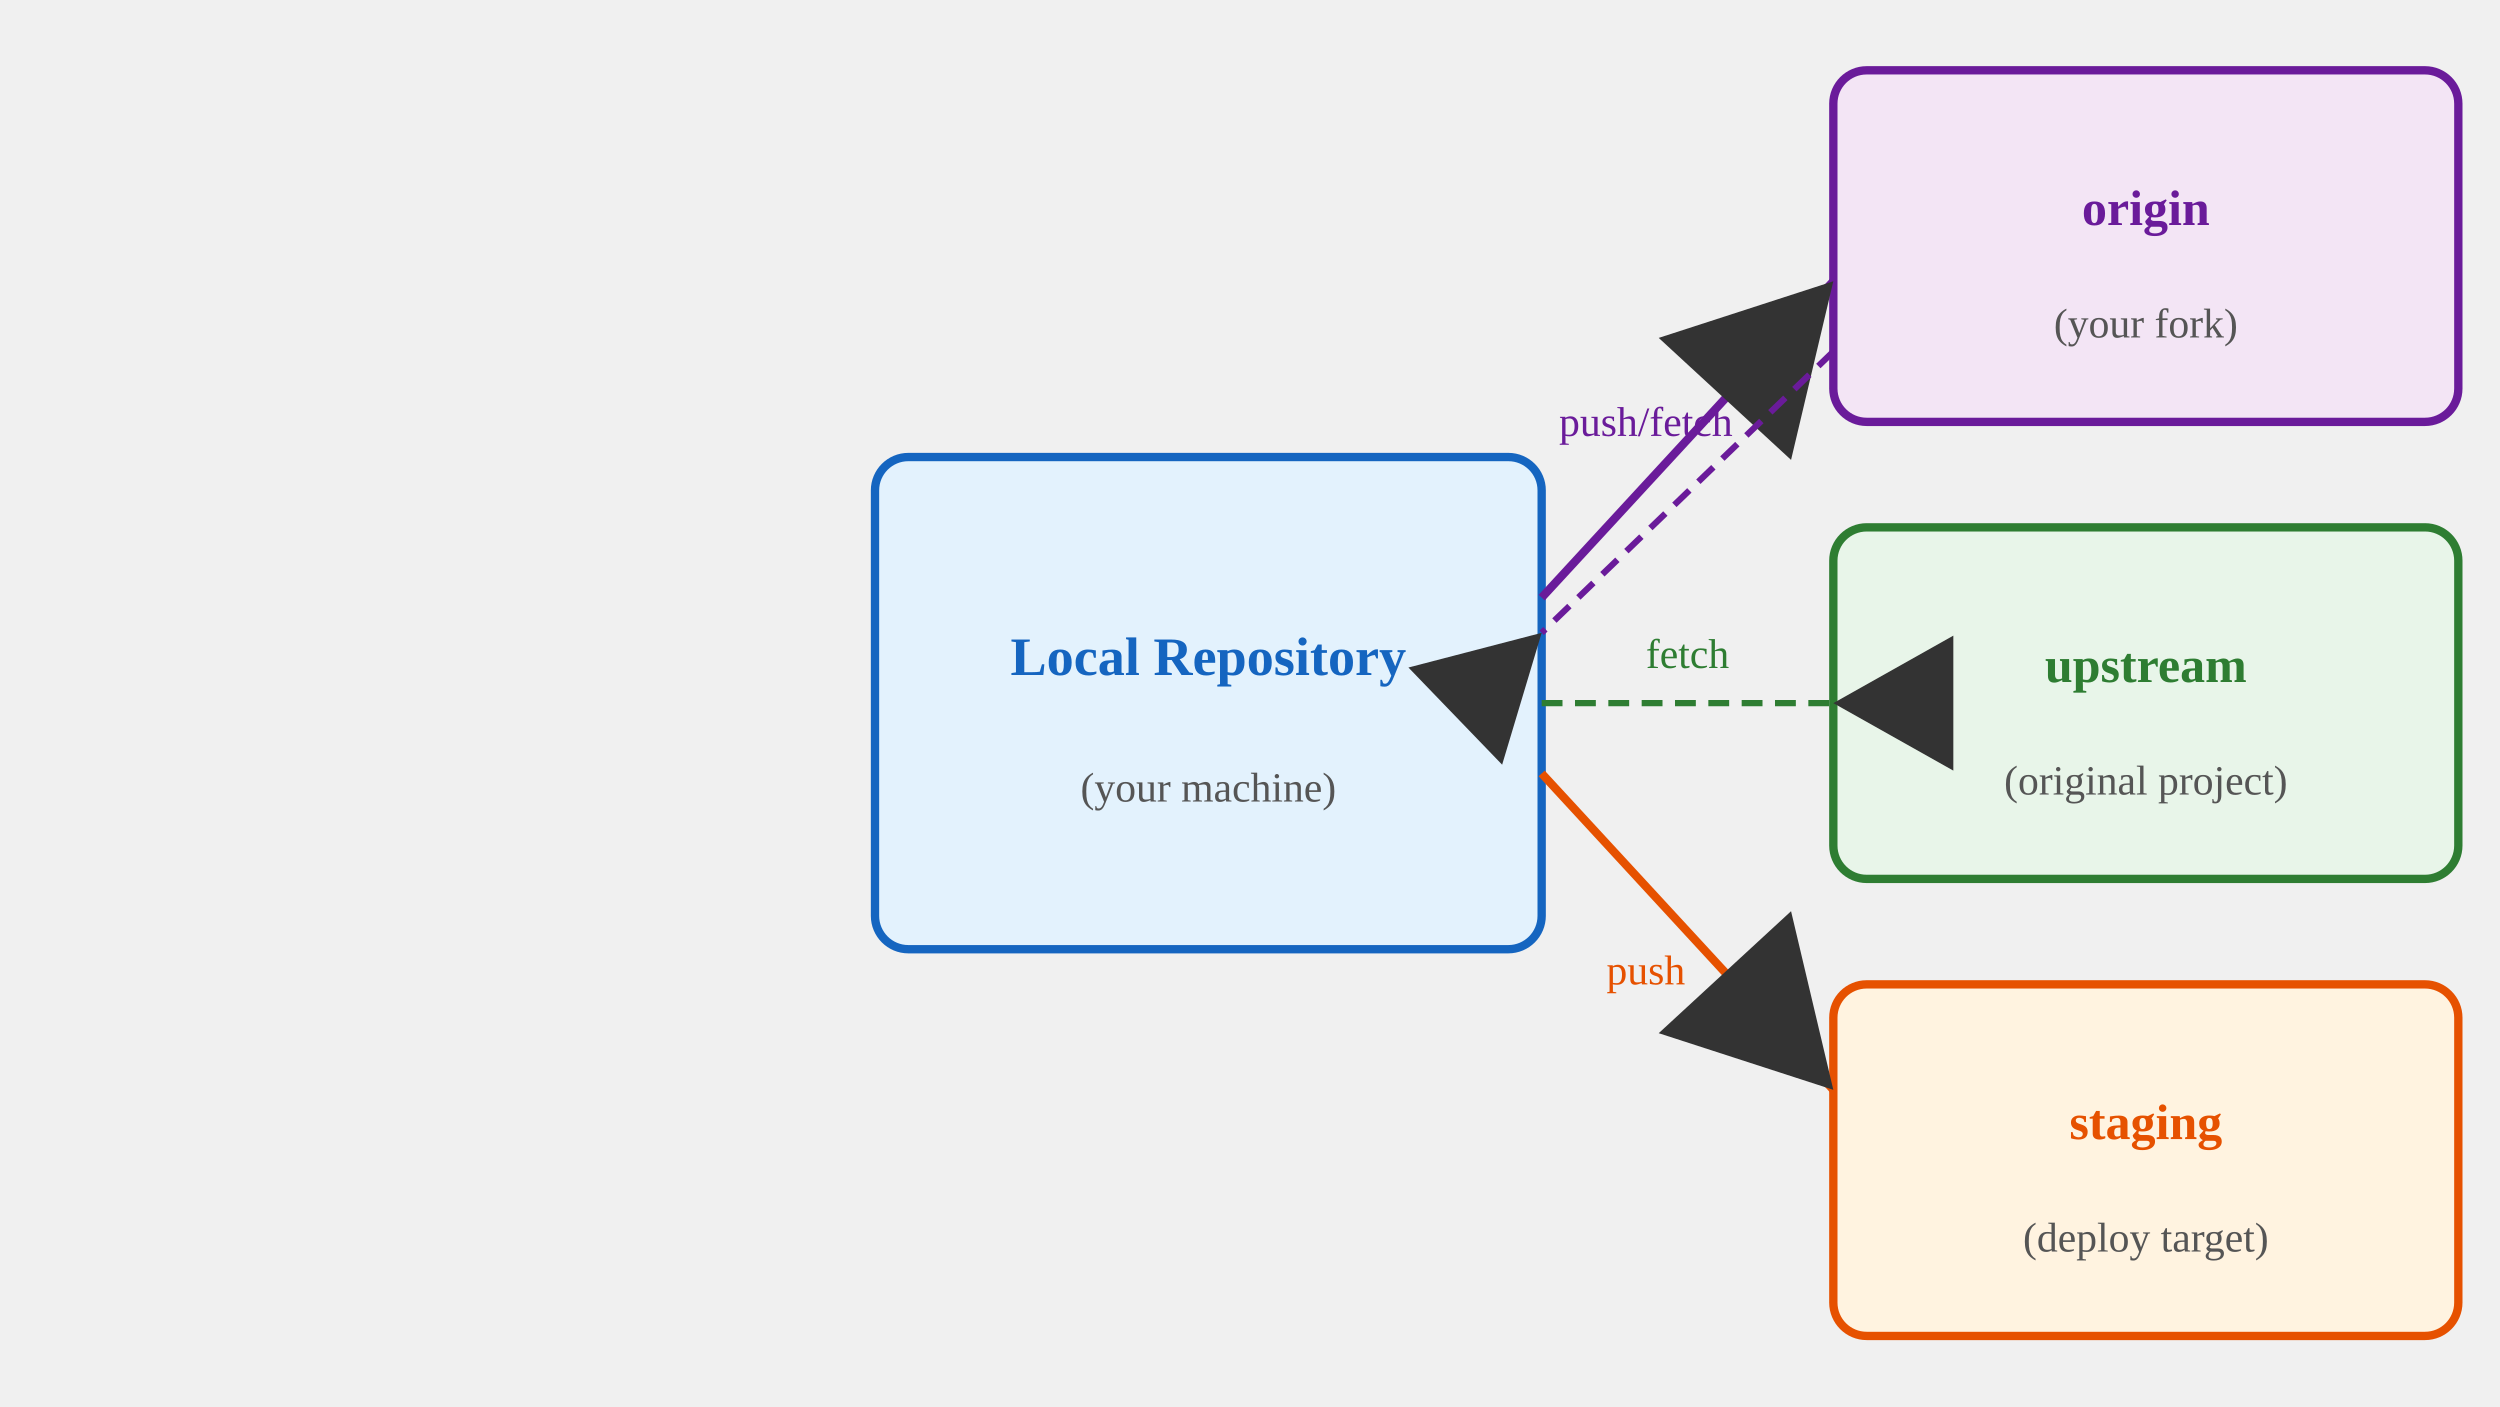
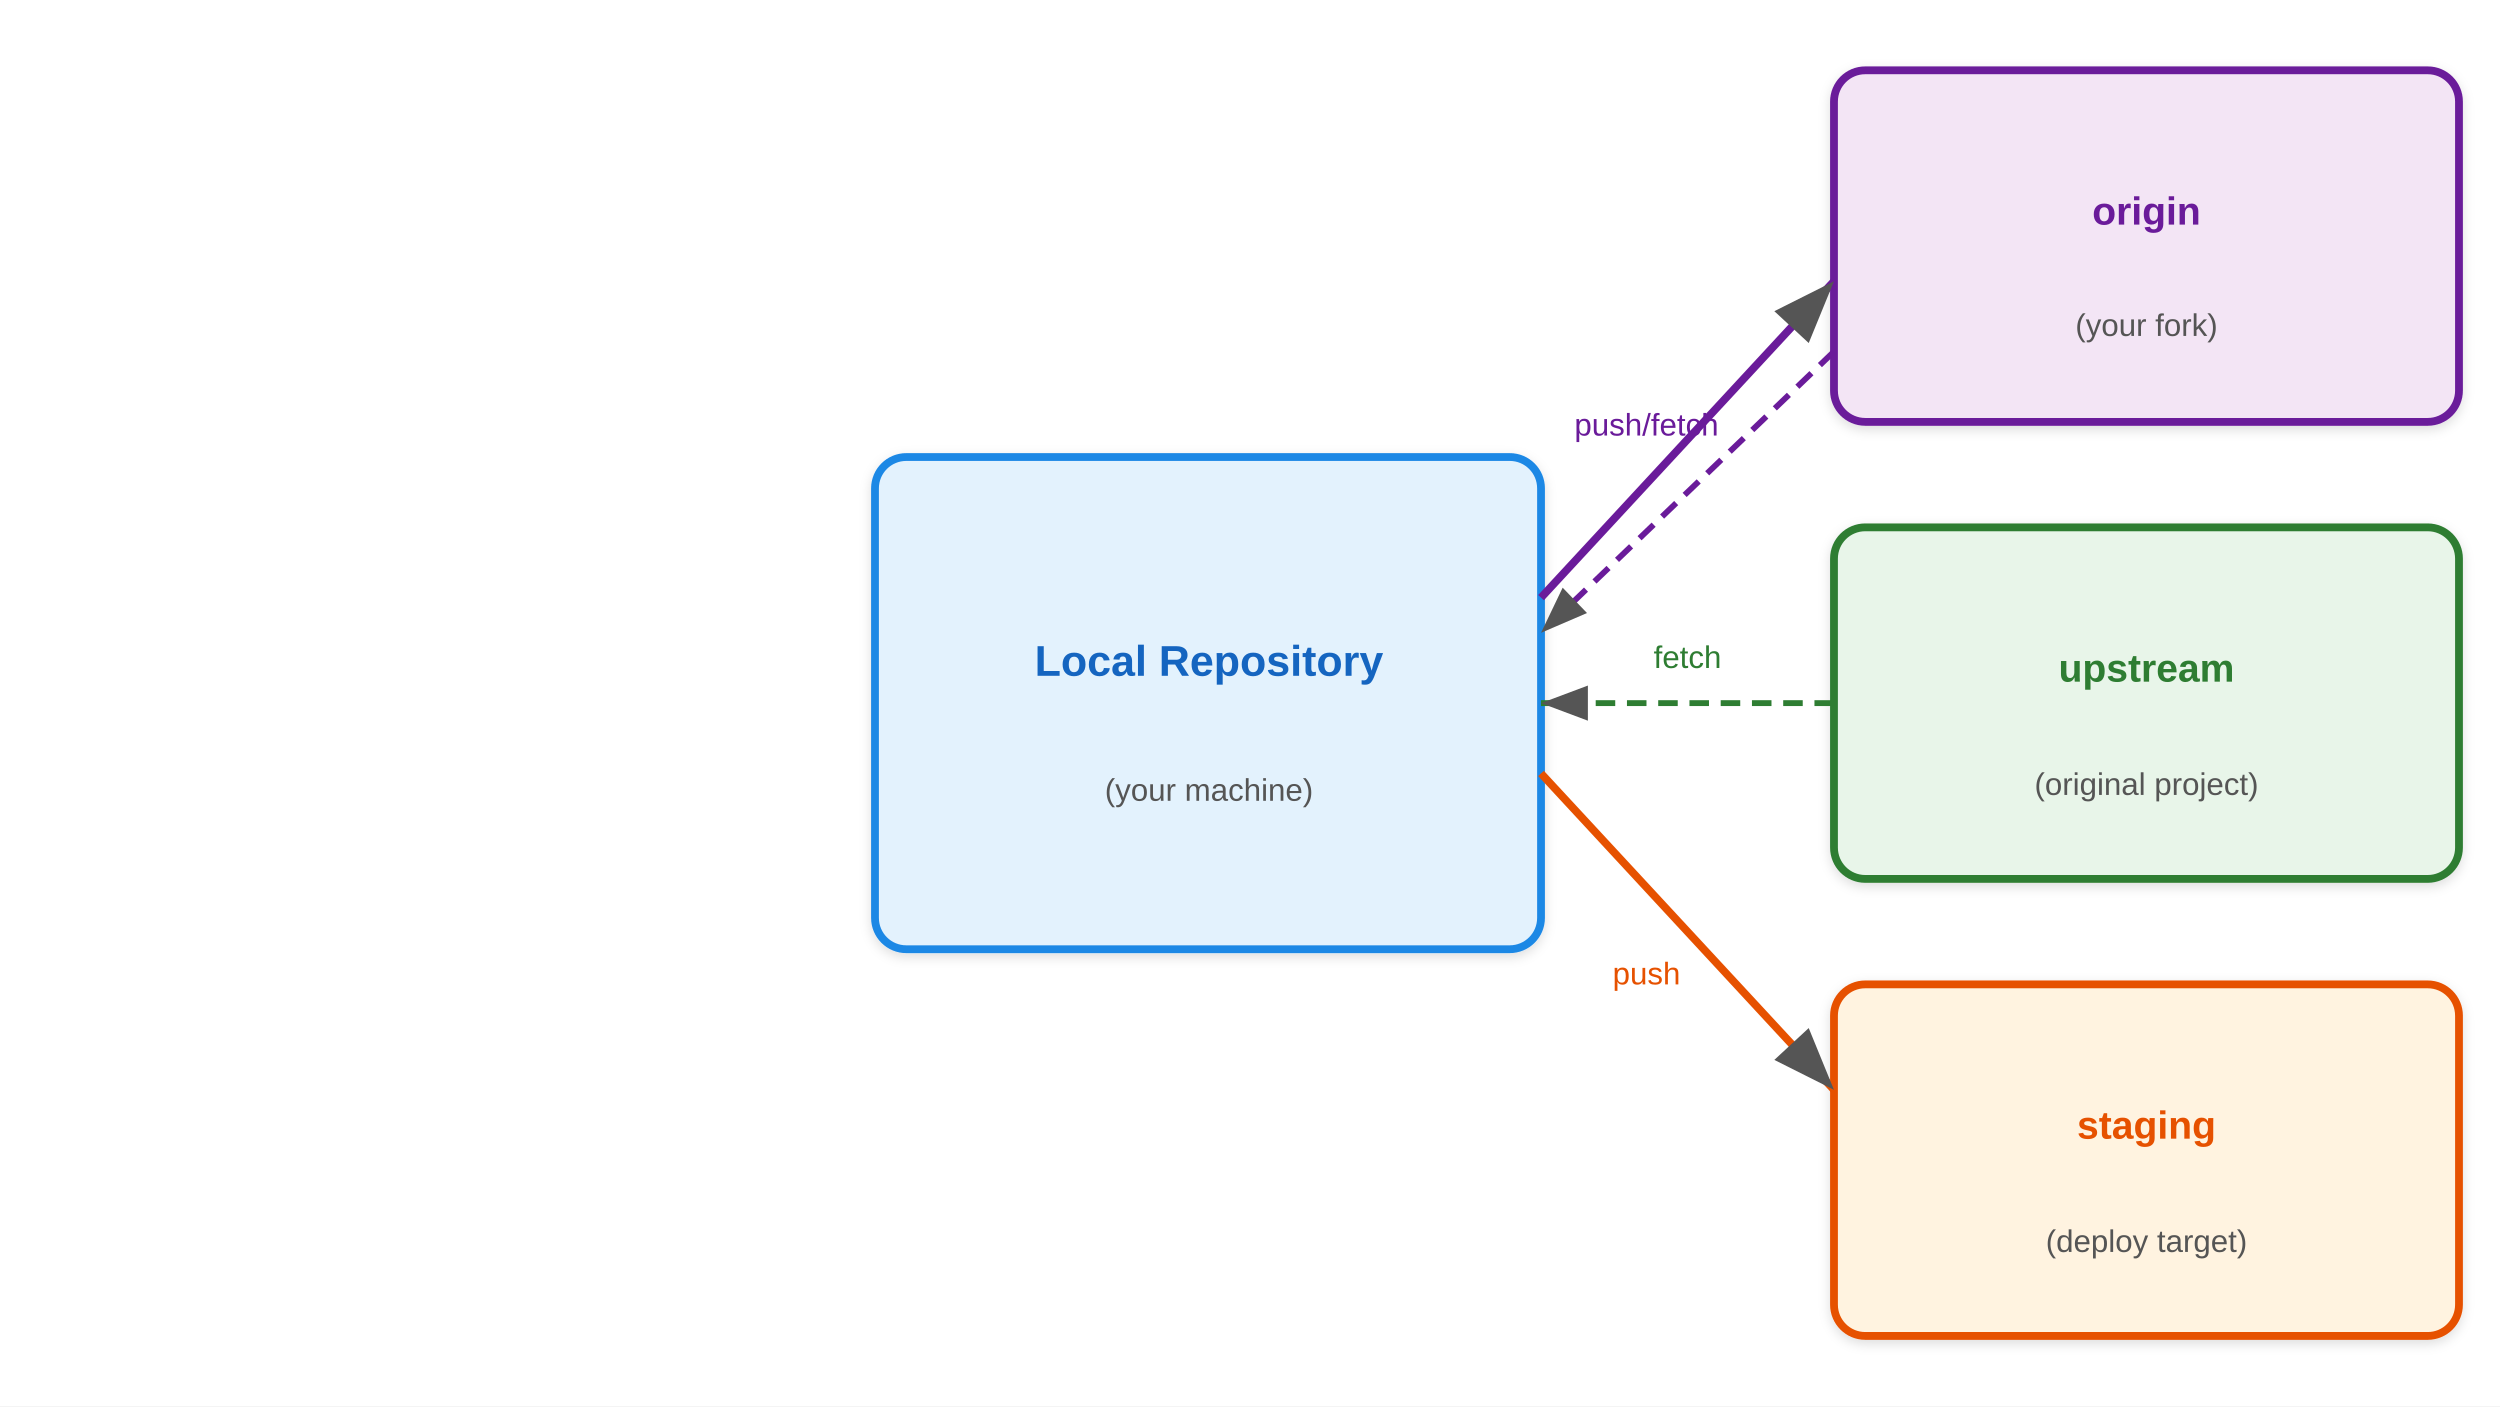
- <svg xmlns="http://www.w3.org/2000/svg" viewBox="0 0 1280 720">
+ <svg xmlns="http://www.w3.org/2000/svg" viewBox="0 0 1280 720" font-family="Arial, sans-serif">
  <defs>
-     <marker id="arrFwd2" markerWidth="21.333" markerHeight="36" refX="19.2" refY="10.8" orient="auto">
-       <path d="M 0 0 L 0 21.6 L 19.2 10.8 z" fill="#333" />
+     <linearGradient id="grad-accent" x1="0" y1="0" x2="0" y2="1">
+       <stop offset="0%" stop-color="#1e88e5" />
+       <stop offset="100%" stop-color="#1565c0" />
+     </linearGradient>
+     <linearGradient id="grad-surface" x1="0" y1="0" x2="0" y2="1">
+       <stop offset="0%" stop-color="#ffffff" />
+       <stop offset="100%" stop-color="#f2f2f2" />
+     </linearGradient>
+     <filter id="shadow" x="-4%" y="-8%" width="108%" height="124%">
+       <feDropShadow dx="0" dy="2" stdDeviation="3" flood-color="#00000022" />
+     </filter>
+     <marker id="arrow" markerWidth="10" markerHeight="10" refX="9" refY="5" orient="auto">
+       <path d="M1,2 L9,5 L1,8 Z" fill="#555555" />
    </marker>
-     <marker id="arrBack2" markerWidth="21.333" markerHeight="36" refX="0" refY="10.8" orient="auto">
-       <path d="M 19.2 0 L 19.2 21.6 L 0 10.8 z" fill="#333" />
+     <marker id="arrow-accent" markerWidth="10" markerHeight="10" refX="9" refY="5" orient="auto">
+       <path d="M1,2 L9,5 L1,8 Z" fill="#1565c0" />
    </marker>
  </defs>
-   <rect x="448" y="234" width="341.333" height="252" fill="#e3f2fd" stroke="#1565c0" stroke-width="4.267" rx="17.067" />
-   <text x="618.667" y="345.6" text-anchor="middle" font-size="27.733" font-weight="bold" fill="#1565c0">Local Repository</text>
-   <text x="618.667" y="410.4" text-anchor="middle" font-size="21.333" fill="#555">(your machine)</text>
-   <rect x="938.667" y="36" width="320" height="180" fill="#f3e5f5" stroke="#6a1b9a" stroke-width="4.267" rx="17.067" />
-   <text x="1098.667" y="115.2" text-anchor="middle" font-size="25.6" font-weight="bold" fill="#6a1b9a">origin</text>
-   <text x="1098.667" y="172.8" text-anchor="middle" font-size="21.333" fill="#555">(your fork)</text>
-   <rect x="938.667" y="270" width="320" height="180" fill="#e8f5e9" stroke="#2e7d32" stroke-width="4.267" rx="17.067" />
-   <text x="1098.667" y="349.2" text-anchor="middle" font-size="25.6" font-weight="bold" fill="#2e7d32">upstream</text>
-   <text x="1098.667" y="406.8" text-anchor="middle" font-size="21.333" fill="#555">(original project)</text>
-   <rect x="938.667" y="504" width="320" height="180" fill="#fff3e0" stroke="#e65100" stroke-width="4.267" rx="17.067" />
-   <text x="1098.667" y="583.2" text-anchor="middle" font-size="25.6" font-weight="bold" fill="#e65100">staging</text>
-   <text x="1098.667" y="640.8" text-anchor="middle" font-size="21.333" fill="#555">(deploy target)</text>
-   <line x1="789.333" y1="306" x2="938.667" y2="144" stroke="#6a1b9a" stroke-width="4.267" marker-end="url(#arrFwd2)" />
-   <line x1="938.667" y1="180" x2="789.333" y2="324" stroke="#6a1b9a" stroke-width="3.2" stroke-dasharray="10.667 6.4" marker-end="url(#arrBack2)" />
-   <line x1="789.333" y1="360" x2="938.667" y2="360" stroke="#2e7d32" stroke-width="3.2" stroke-dasharray="10.667 6.4" marker-end="url(#arrBack2)" />
-   <text x="864" y="342" text-anchor="middle" font-size="21.333" fill="#2e7d32">fetch</text>
-   <line x1="789.333" y1="396" x2="938.667" y2="558" stroke="#e65100" stroke-width="4.267" marker-end="url(#arrFwd2)" />
-   <text x="842.667" y="504" text-anchor="middle" font-size="21.333" fill="#e65100">push</text>
-   <text x="842.667" y="223.2" text-anchor="middle" font-size="21.333" fill="#6a1b9a">push/fetch</text>
+   <rect width="1280" height="720" fill="#ffffff" />
+   <rect x="448" y="234" width="341" height="252" fill="#e3f2fd" stroke="#1e88e5" stroke-width="4" rx="16" filter="url(#shadow)" />
+   <text x="619" y="346" text-anchor="middle" font-size="22" font-weight="bold" fill="#1565c0">Local Repository</text>
+   <text x="619" y="410" text-anchor="middle" font-size="16" fill="#555">(your machine)</text>
+   <rect x="939" y="36" width="320" height="180" fill="#f3e5f5" stroke="#6a1b9a" stroke-width="4" rx="16" filter="url(#shadow)" />
+   <text x="1099" y="115" text-anchor="middle" font-size="20" font-weight="bold" fill="#6a1b9a">origin</text>
+   <text x="1099" y="172" text-anchor="middle" font-size="16" fill="#555">(your fork)</text>
+   <rect x="939" y="270" width="320" height="180" fill="#e8f5e9" stroke="#2e7d32" stroke-width="4" rx="16" filter="url(#shadow)" />
+   <text x="1099" y="349" text-anchor="middle" font-size="20" font-weight="bold" fill="#2e7d32">upstream</text>
+   <text x="1099" y="407" text-anchor="middle" font-size="16" fill="#555">(original project)</text>
+   <rect x="939" y="504" width="320" height="180" fill="#fff3e0" stroke="#e65100" stroke-width="4" rx="16" filter="url(#shadow)" />
+   <text x="1099" y="583" text-anchor="middle" font-size="20" font-weight="bold" fill="#e65100">staging</text>
+   <text x="1099" y="641" text-anchor="middle" font-size="16" fill="#555">(deploy target)</text>
+   <line x1="789" y1="306" x2="939" y2="144" stroke="#6a1b9a" stroke-width="4" marker-end="url(#arrow)" />
+   <line x1="939" y1="180" x2="789" y2="324" stroke="#6a1b9a" stroke-width="3" stroke-dasharray="10 6" marker-end="url(#arrow)" />
+   <line x1="939" y1="360" x2="789" y2="360" stroke="#2e7d32" stroke-width="3" stroke-dasharray="10 6" marker-end="url(#arrow)" />
+   <text x="864" y="342" text-anchor="middle" font-size="16" fill="#2e7d32">fetch</text>
+   <line x1="789" y1="396" x2="939" y2="558" stroke="#e65100" stroke-width="4" marker-end="url(#arrow)" />
+   <text x="843" y="504" text-anchor="middle" font-size="16" fill="#e65100">push</text>
+   <text x="843" y="223" text-anchor="middle" font-size="16" fill="#6a1b9a">push/fetch</text>
</svg>
